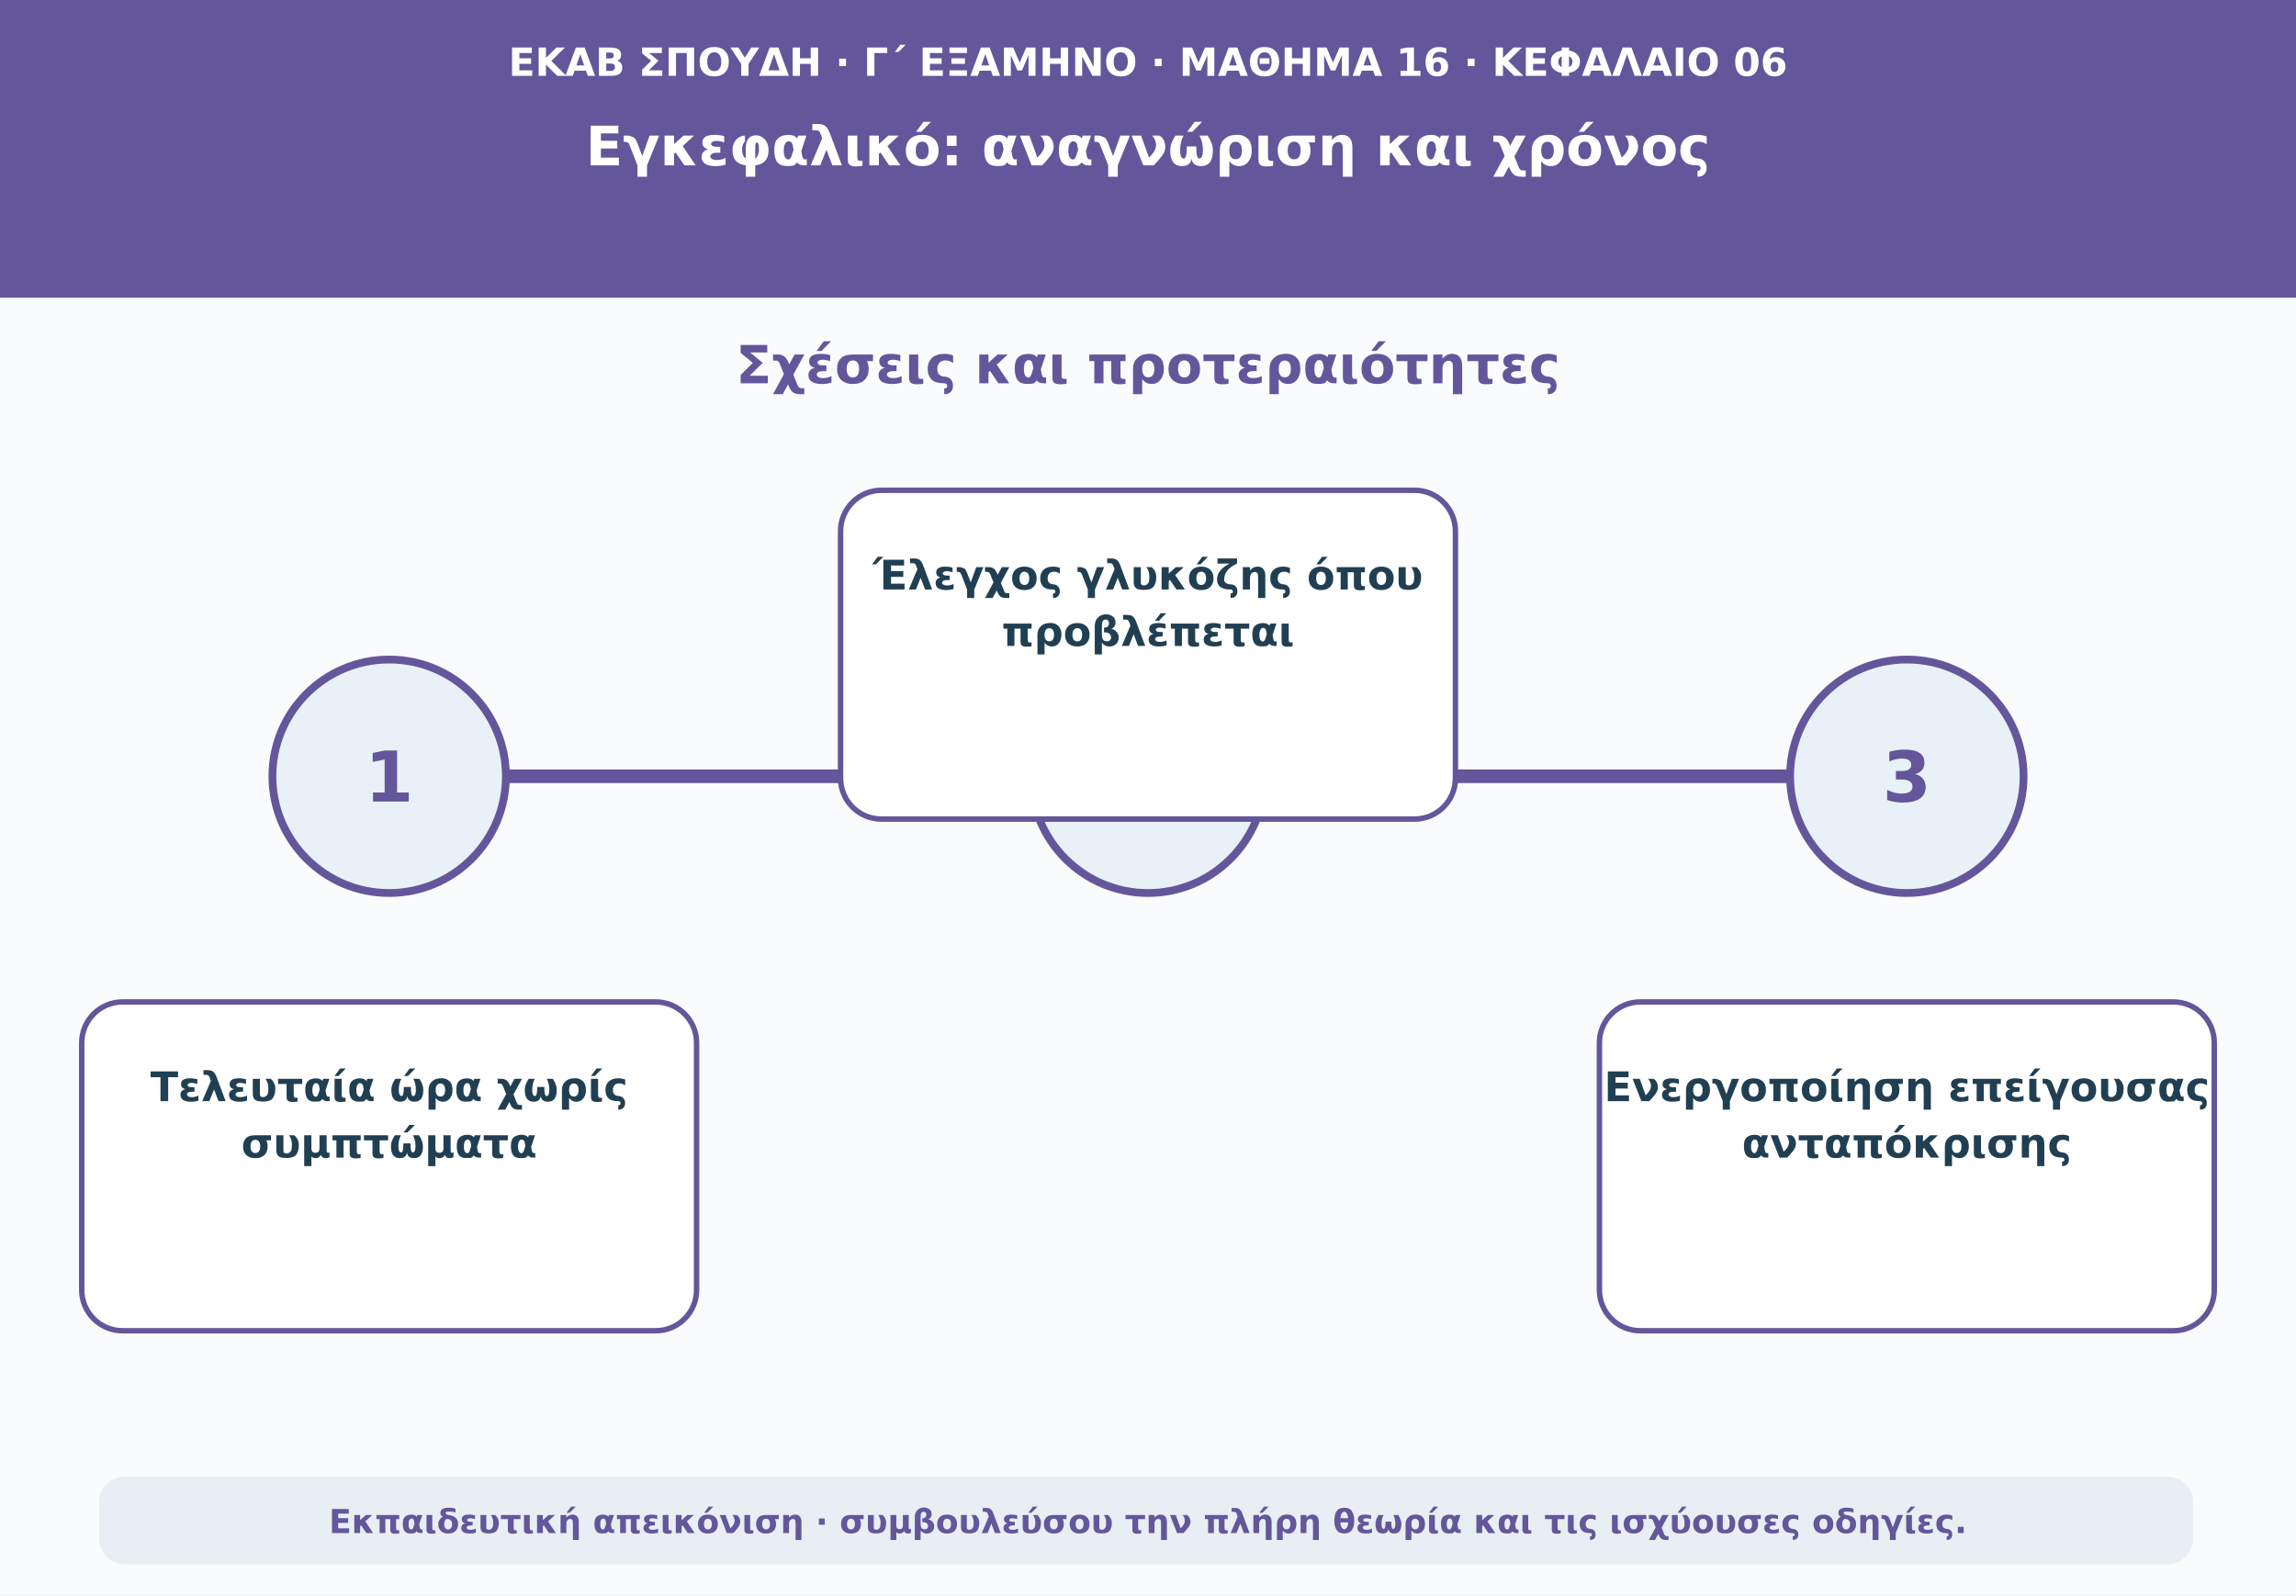
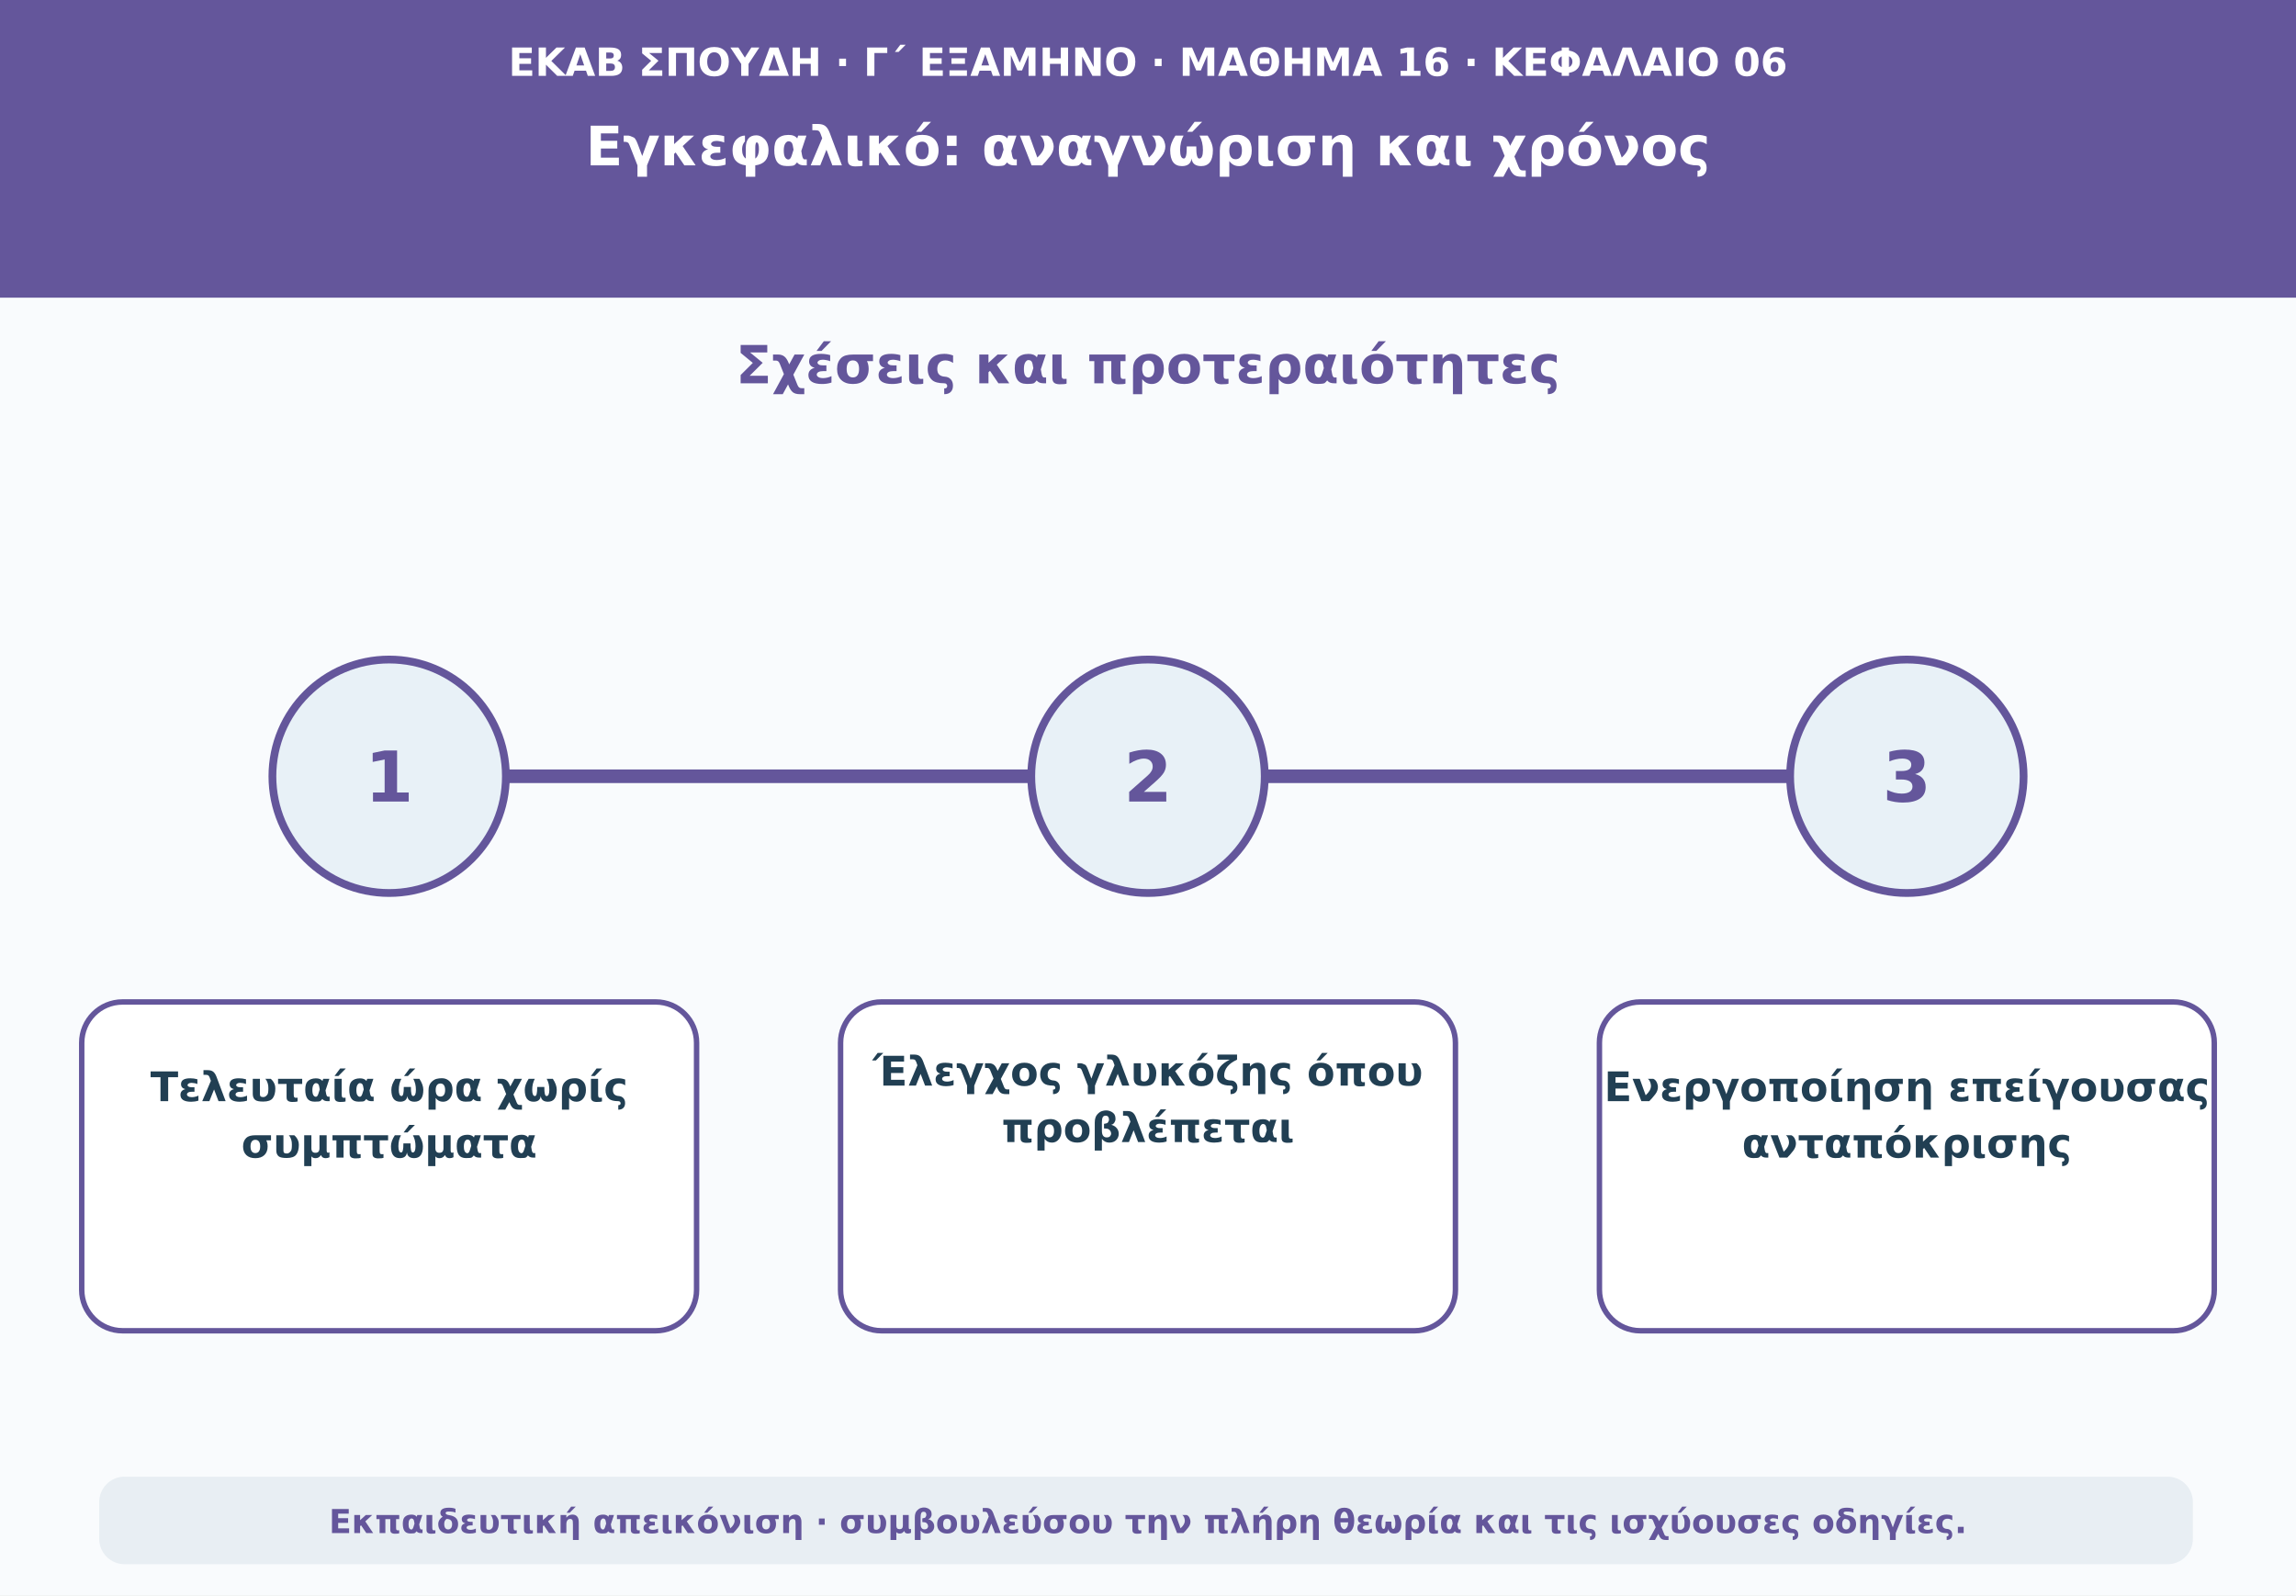
<svg xmlns="http://www.w3.org/2000/svg" viewBox="0 0 1180 820" role="img" aria-labelledby="t d">
  <rect width="1180" height="820" fill="#f9fbfd" />
  <path d="M0 0H1180V153H0Z" fill="#64569b" />
  <text x="590" y="39" text-anchor="middle" font-family="DejaVu Sans,Arial,sans-serif" font-size="20" font-weight="690" fill="#ffffff">ΕΚΑΒ ΣΠΟΥΔΗ · Γ΄ ΕΞΑΜΗΝΟ · ΜΑΘΗΜΑ 16 · ΚΕΦΑΛΑΙΟ 06</text>
  <text x="590" y="85" text-anchor="middle" font-family="DejaVu Sans,Arial,sans-serif" font-size="28" font-weight="760" fill="#ffffff">Εγκεφαλικό: αναγνώριση και χρόνος</text>
  <text x="590" y="197" text-anchor="middle" font-family="DejaVu Sans,Arial,sans-serif" font-size="27" font-weight="740" fill="#64569b">Σχέσεις και προτεραιότητες</text>
  <path d="M160 399H1020" stroke="#64569b" stroke-width="7" stroke-linecap="round" />
  <circle cx="200" cy="399" r="60" fill="#e8f1f7" stroke="#64569b" stroke-width="4" />
  <text x="200" y="412" text-anchor="middle" font-family="DejaVu Sans,Arial,sans-serif" font-size="36" font-weight="760" fill="#64569b">1</text>
  <rect x="42" y="515" width="316" height="169" rx="21" fill="#ffffff" stroke="#64569b" stroke-width="2.8" />
  <text x="200" y="566" text-anchor="middle" font-family="DejaVu Sans,Arial,sans-serif" font-size="21" font-weight="650" fill="#213f53">Τελευταία ώρα χωρίς</text>
  <text x="200" y="595" text-anchor="middle" font-family="DejaVu Sans,Arial,sans-serif" font-size="21" font-weight="650" fill="#213f53">συμπτώματα</text>
  <circle cx="590" cy="399" r="60" fill="#e8f1f7" stroke="#64569b" stroke-width="4" />
  <text x="590" y="412" text-anchor="middle" font-family="DejaVu Sans,Arial,sans-serif" font-size="36" font-weight="760" fill="#64569b">2</text>
-   <rect x="432" y="252" width="316" height="169" rx="21" fill="#ffffff" stroke="#64569b" stroke-width="2.8" />
-   <text x="590" y="303" text-anchor="middle" font-family="DejaVu Sans,Arial,sans-serif" font-size="21" font-weight="650" fill="#213f53">Έλεγχος γλυκόζης όπου</text>
-   <text x="590" y="332" text-anchor="middle" font-family="DejaVu Sans,Arial,sans-serif" font-size="21" font-weight="650" fill="#213f53">προβλέπεται</text>
+   <rect x="432" y="515" width="316" height="169" rx="21" fill="#ffffff" stroke="#64569b" stroke-width="2.8" />
+   <text x="590" y="558" text-anchor="middle" font-family="DejaVu Sans,Arial,sans-serif" font-size="21" font-weight="650" fill="#213f53">Έλεγχος γλυκόζης όπου</text>
+   <text x="590" y="587" text-anchor="middle" font-family="DejaVu Sans,Arial,sans-serif" font-size="21" font-weight="650" fill="#213f53">προβλέπεται</text>
  <circle cx="980" cy="399" r="60" fill="#e8f1f7" stroke="#64569b" stroke-width="4" />
  <text x="980" y="412" text-anchor="middle" font-family="DejaVu Sans,Arial,sans-serif" font-size="36" font-weight="760" fill="#64569b">3</text>
  <rect x="822" y="515" width="316" height="169" rx="21" fill="#ffffff" stroke="#64569b" stroke-width="2.8" />
  <text x="980" y="566" text-anchor="middle" font-family="DejaVu Sans,Arial,sans-serif" font-size="21" font-weight="650" fill="#213f53">Ενεργοποίηση επείγουσας</text>
  <text x="980" y="595" text-anchor="middle" font-family="DejaVu Sans,Arial,sans-serif" font-size="21" font-weight="650" fill="#213f53">ανταπόκρισης</text>
  <rect x="51" y="759" width="1076" height="45" rx="13" fill="#e8eef3" />
  <text x="590" y="788" text-anchor="middle" font-family="DejaVu Sans,Arial,sans-serif" font-size="17" font-weight="610" fill="#64569b">Εκπαιδευτική απεικόνιση · συμβουλεύσου την πλήρη θεωρία και τις ισχύουσες οδηγίες.</text>
</svg>
